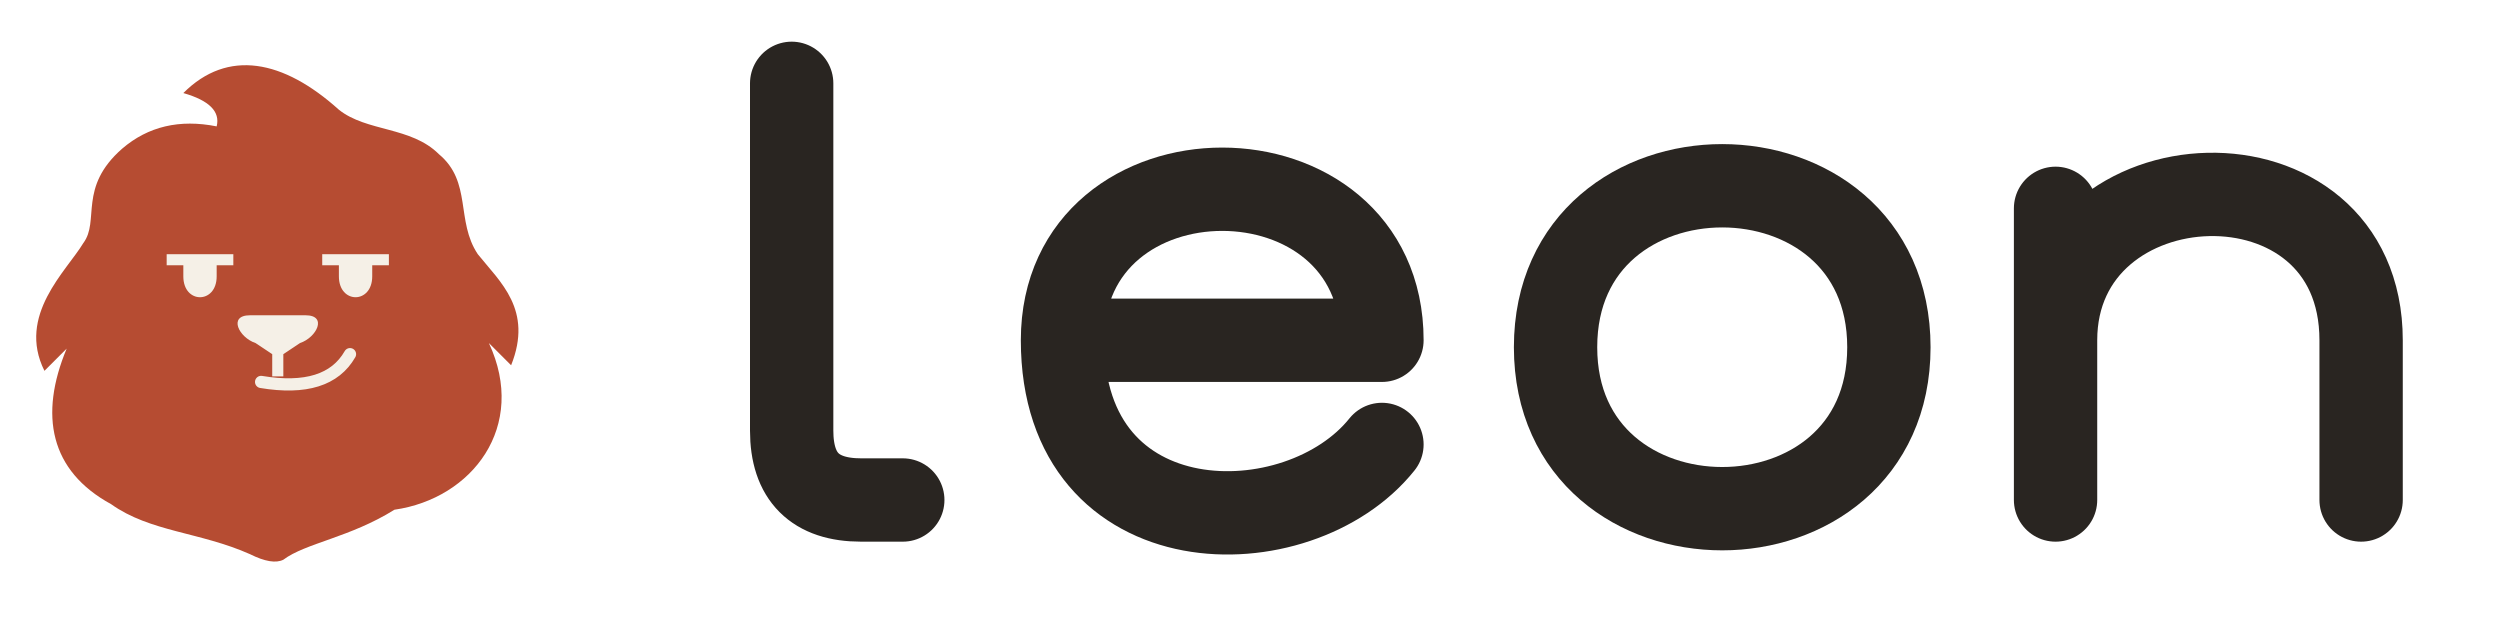
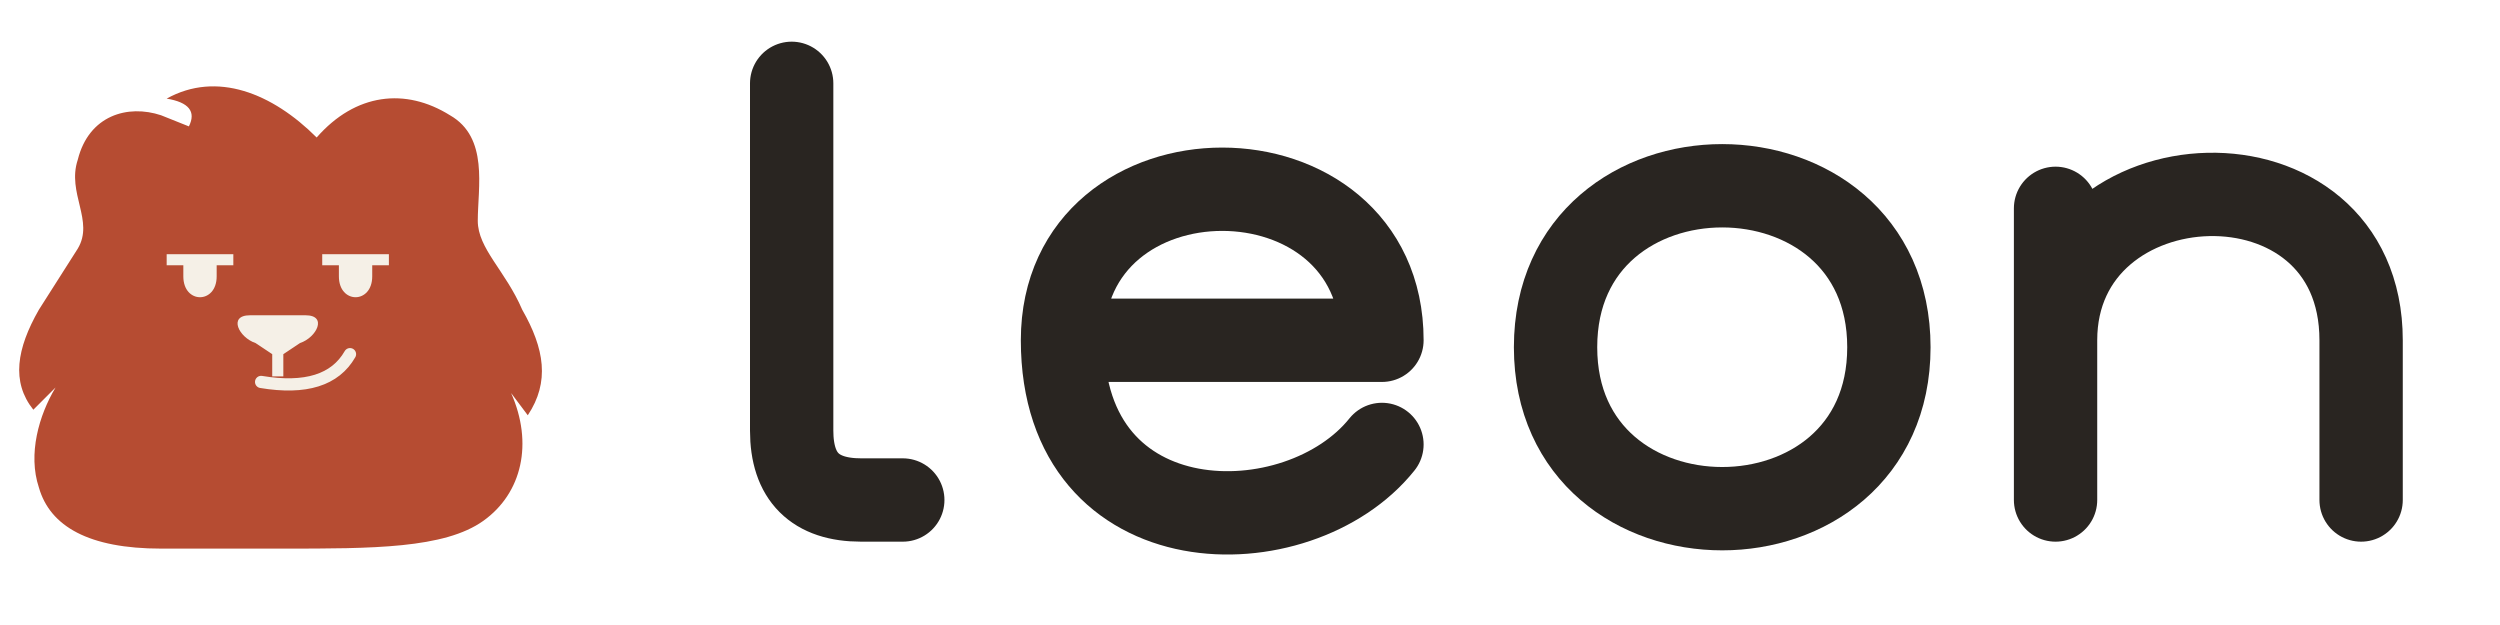
<svg xmlns="http://www.w3.org/2000/svg" viewBox="0 0 360 90" role="img" aria-label="leon">
  <g transform="translate(0 3) scale(.8)">
-     <path fill="#B64C32" d="M33 13C41 5 51 7 61 16C66 20 74 19 79 24C85 29 82 36 86 42C90 47 96 52 92 62L88 58C95 73 85 86 71 88C63 93 55 94 51 97Q49 98 45 96C36 92 27 92 20 87C9 81 7 71 12 59L8 63C3 53 12 45 15 40C18 36 14 30 22 23Q29 17 39 19Q40 15 33 13Z" />
+     <path fill="#B64C32" d="M30 14C39 9 49 13 57 21C64 13 73 12 81 17C88 21 86 30 86 36C86 41 91 45 94 52C98 59 99 65 95 71L92 67C96 76 94 85 87 90C80 95 67 95 51 95H29C16 95 9 91 7 84C5 78 7 71 10 66L6 70C2 65 3 59 7 52L14 41C17 36 12 31 14 25C16 17 23 15 29 17L34 19Q36 15 30 14Z" />
    <g fill="#F5F0E7">
      <path d="M30 42H42V44H39V46C39 51 33 51 33 46V44H30ZM58 42H70V44H67V46C67 51 61 51 61 46V44H58Z" />
      <path d="M45 53H55C59 53 57 57 54 58L51 60V64H49V60L46 58C43 57 41 53 45 53Z" />
      <path d="M47 65Q59 67 63 60" fill="none" stroke="#F5F0E7" stroke-width="2.2" stroke-linecap="round" />
    </g>
  </g>
  <g transform="translate(100 0)" stroke="#292521">
    <g fill="none" stroke-width="12" stroke-linecap="round" stroke-linejoin="round">
      <path d="M14 12V62Q14 72 24 72H30" />
      <path d="M99 64C87 79 53 79 53 49C53 20 99 20 99 49H55" />
      <path d="M124 50C124 19 172 19 172 50C172 81 124 81 124 50Z" />
      <path d="M196 72V30M196 49C196 22 240 20 240 49V72" />
    </g>
  </g>
</svg>
